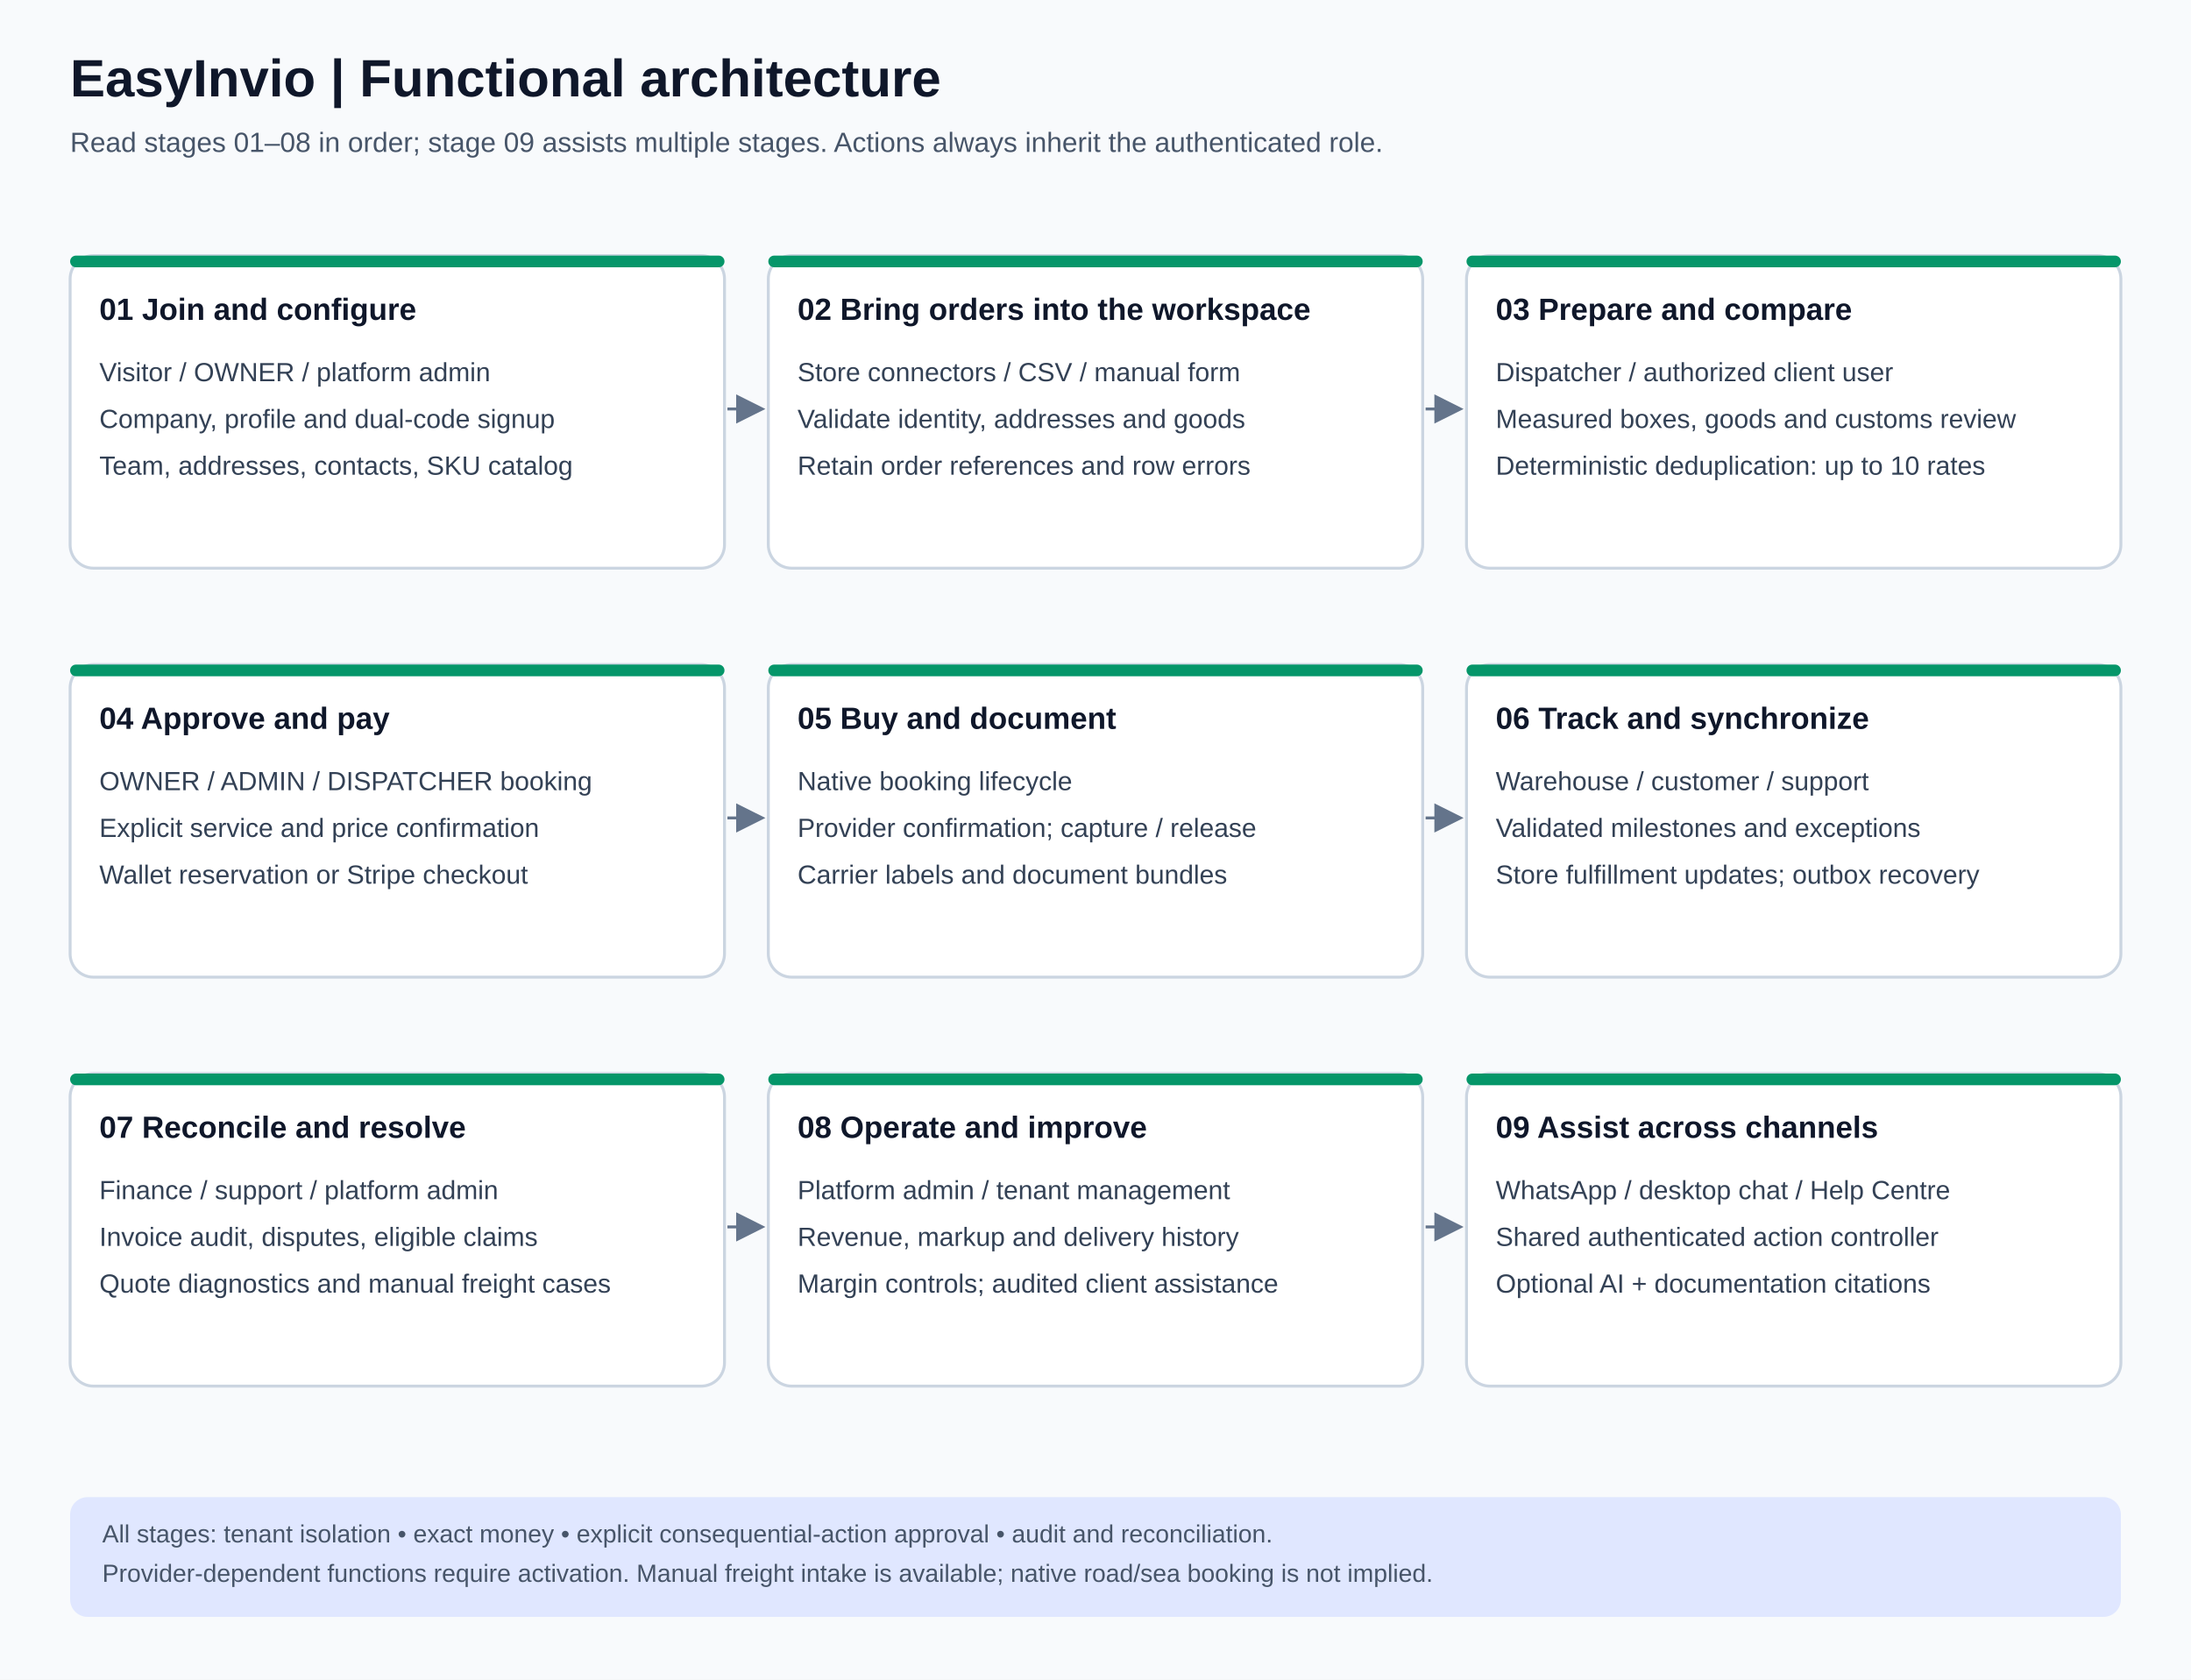
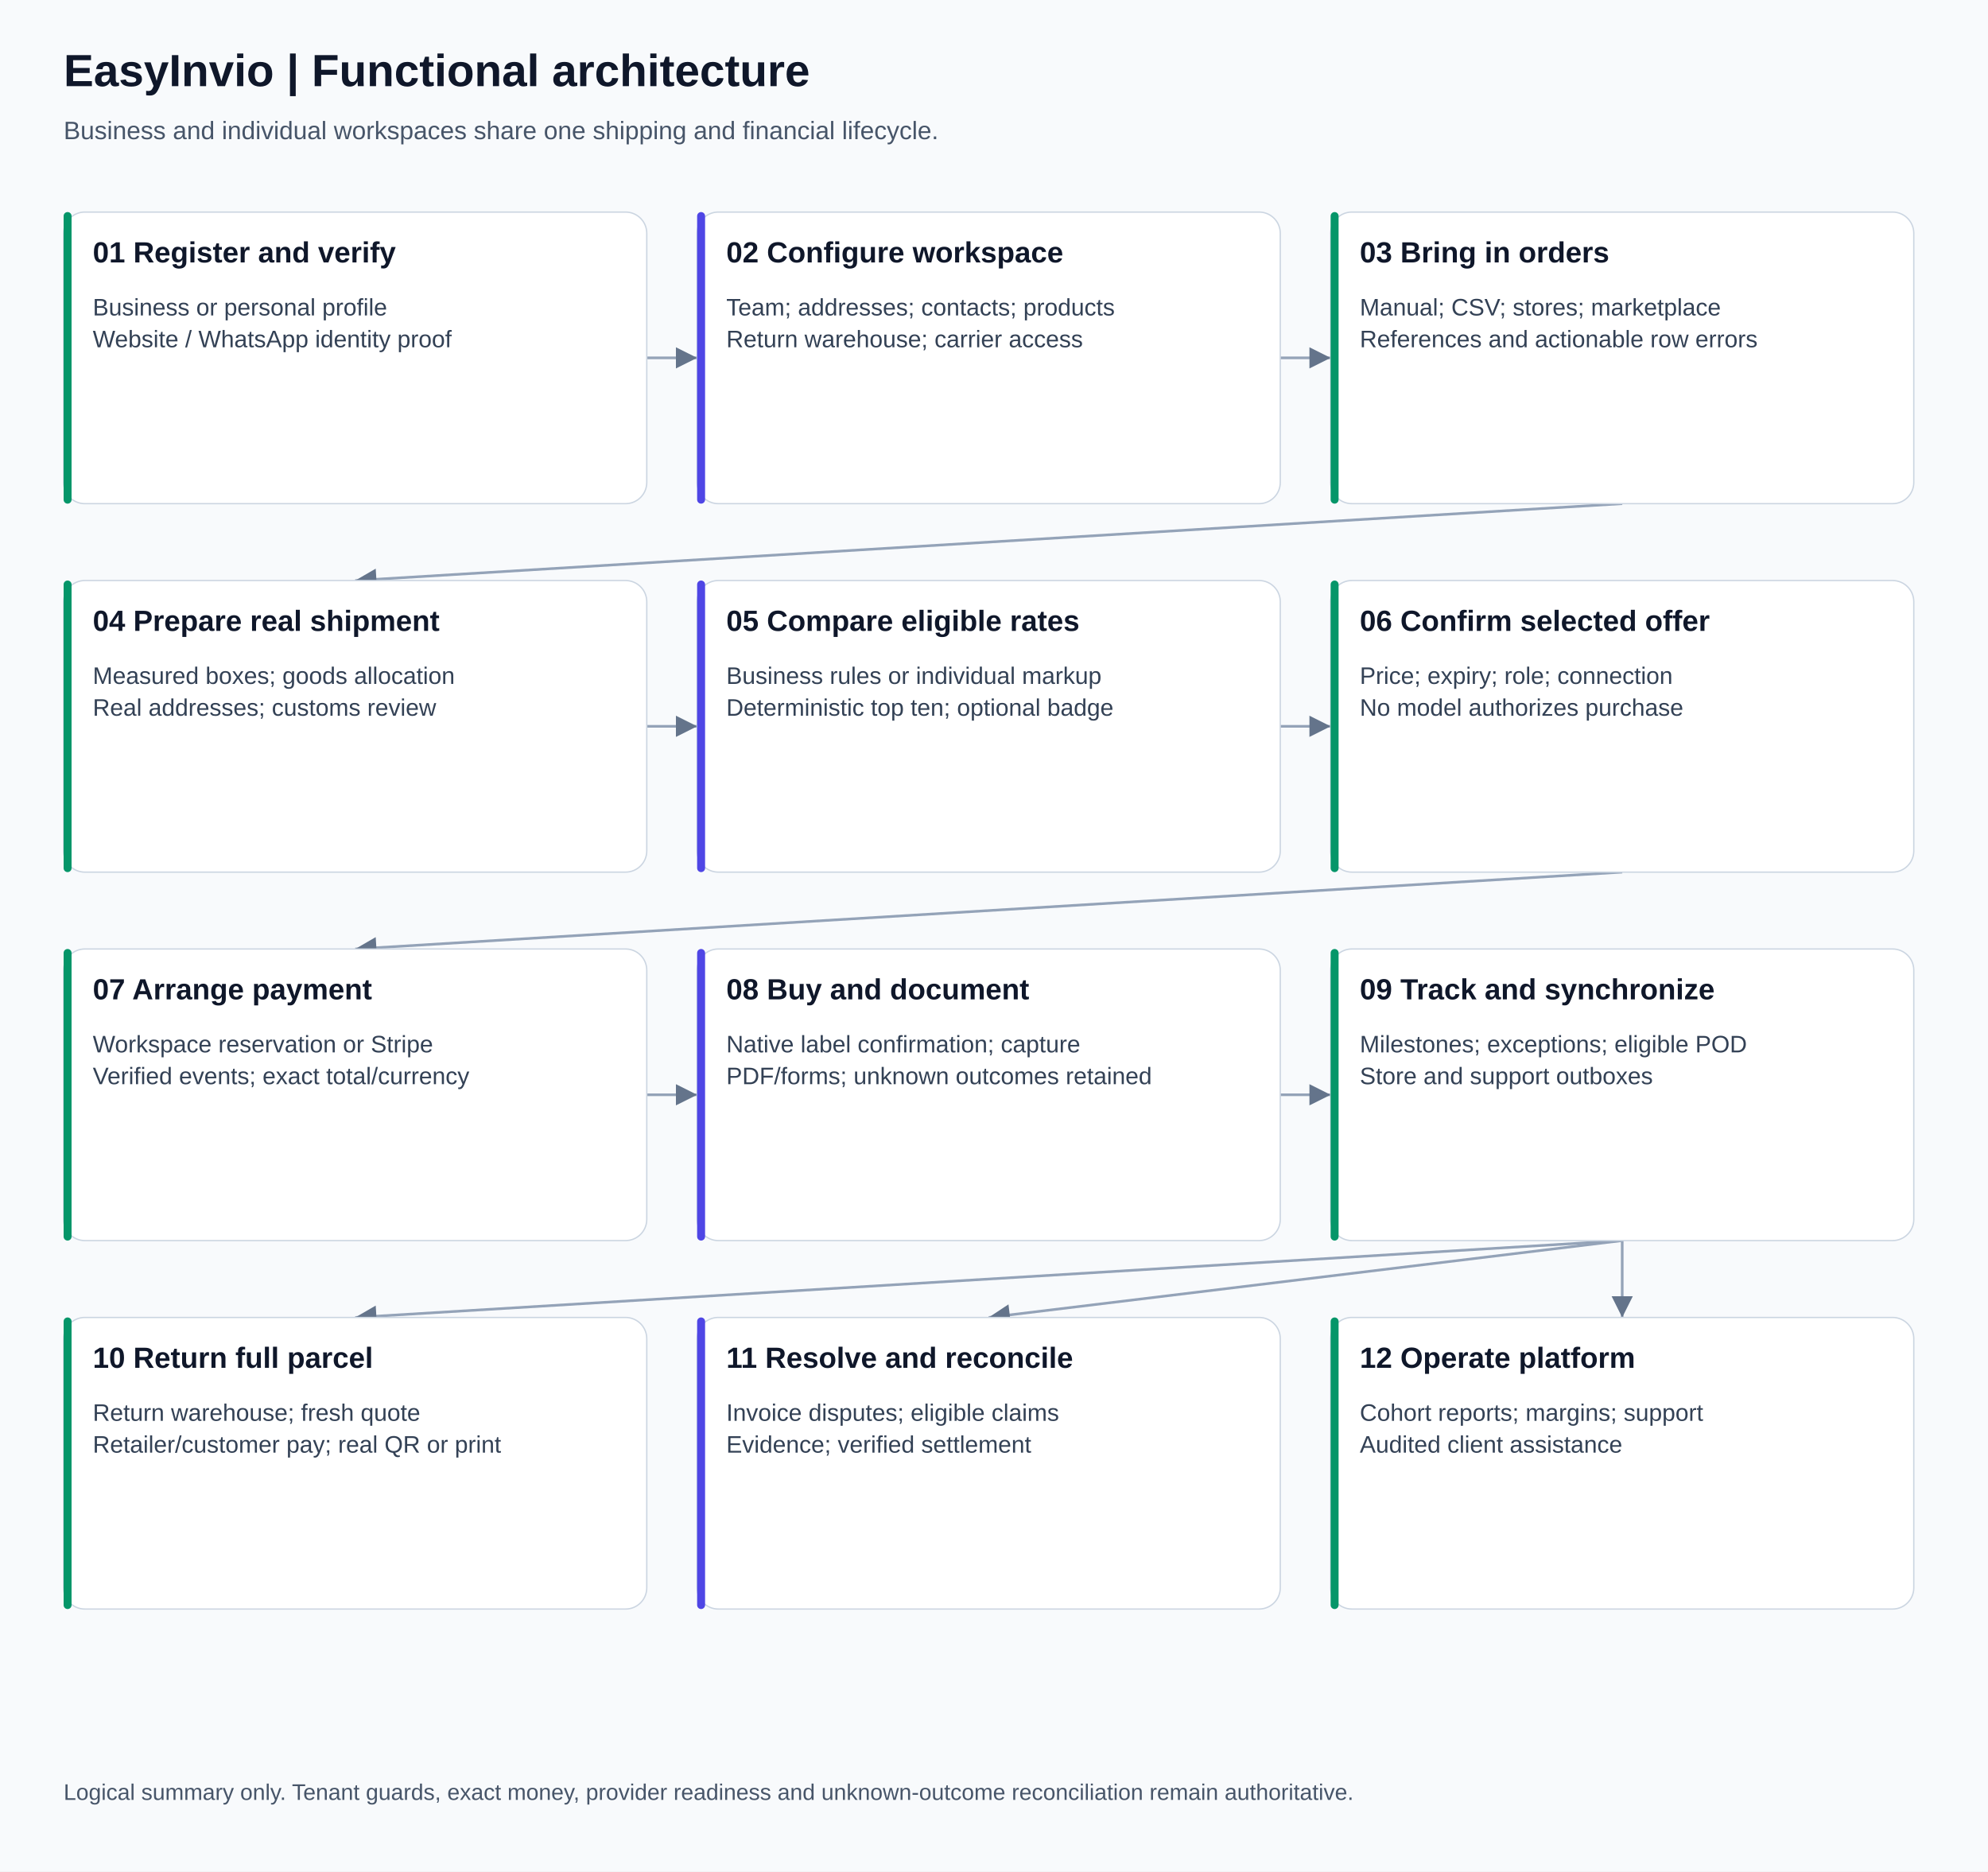
- <svg xmlns="http://www.w3.org/2000/svg" width="1500" height="1150" viewBox="0 0 1500 1150" role="img">
+ <svg xmlns="http://www.w3.org/2000/svg" width="1500" height="1412" viewBox="0 0 1500 1412" role="img">
  <defs>
-     <marker id="arrow" markerWidth="10" markerHeight="10" refX="8" refY="5" orient="auto">
-       <path d="M0 0L10 5L0 10" fill="#64748b" />
+     <marker id="arrow" markerWidth="9" markerHeight="9" refX="8" refY="4" orient="auto">
+       <path d="M0 0L8 4L0 8Z" fill="#64748b" />
    </marker>
  </defs>
-   <rect width="1500" height="1150" fill="#f8fafc" />
-   <style>text{font-family:Arial,sans-serif}.title{font-size:36px;font-weight:700;fill:#0f172a}.sub{font-size:19px;fill:#475569}.head{font-size:21px;font-weight:700;fill:#0f172a}.body{font-size:18px;fill:#334155}.small{font-size:17px;fill:#475569}</style>
-   <text x="48" y="66" style="font-family:Arial,sans-serif;font-size:36px;font-weight:700;fill:#0f172a">EasyInvio | Functional architecture</text>
-   <text x="48" y="104" style="font-family:Arial,sans-serif;font-size:19px;fill:#475569">Read stages 01–08 in order; stage 09 assists multiple stages. Actions always inherit the authenticated role.</text>
-   <rect x="48" y="175" width="448" height="214" rx="16" fill="white" stroke="#cbd5e1" stroke-width="2" />
-   <rect x="48" y="175" width="448" height="8" rx="4" fill="#059669" />
-   <text x="68" y="219" style="font-family:Arial,sans-serif;font-size:21px;font-weight:700;fill:#0f172a">01  Join and configure</text>
-   <text x="68" y="261" style="font-family:Arial,sans-serif;font-size:18px;fill:#334155">Visitor / OWNER / platform admin</text>
-   <text x="68" y="293" style="font-family:Arial,sans-serif;font-size:18px;fill:#334155">Company, profile and dual-code signup</text>
-   <text x="68" y="325" style="font-family:Arial,sans-serif;font-size:18px;fill:#334155">Team, addresses, contacts, SKU catalog</text>
-   <path d="M498 280H520" stroke="#64748b" stroke-width="2" marker-end="url(#arrow)" />
-   <rect x="526" y="175" width="448" height="214" rx="16" fill="white" stroke="#cbd5e1" stroke-width="2" />
-   <rect x="526" y="175" width="448" height="8" rx="4" fill="#059669" />
-   <text x="546" y="219" style="font-family:Arial,sans-serif;font-size:21px;font-weight:700;fill:#0f172a">02  Bring orders into the workspace</text>
-   <text x="546" y="261" style="font-family:Arial,sans-serif;font-size:18px;fill:#334155">Store connectors / CSV / manual form</text>
-   <text x="546" y="293" style="font-family:Arial,sans-serif;font-size:18px;fill:#334155">Validate identity, addresses and goods</text>
-   <text x="546" y="325" style="font-family:Arial,sans-serif;font-size:18px;fill:#334155">Retain order references and row errors</text>
-   <path d="M976 280H998" stroke="#64748b" stroke-width="2" marker-end="url(#arrow)" />
-   <rect x="1004" y="175" width="448" height="214" rx="16" fill="white" stroke="#cbd5e1" stroke-width="2" />
-   <rect x="1004" y="175" width="448" height="8" rx="4" fill="#059669" />
-   <text x="1024" y="219" style="font-family:Arial,sans-serif;font-size:21px;font-weight:700;fill:#0f172a">03  Prepare and compare</text>
-   <text x="1024" y="261" style="font-family:Arial,sans-serif;font-size:18px;fill:#334155">Dispatcher / authorized client user</text>
-   <text x="1024" y="293" style="font-family:Arial,sans-serif;font-size:18px;fill:#334155">Measured boxes, goods and customs review</text>
-   <text x="1024" y="325" style="font-family:Arial,sans-serif;font-size:18px;fill:#334155">Deterministic deduplication: up to 10 rates</text>
-   <rect x="48" y="455" width="448" height="214" rx="16" fill="white" stroke="#cbd5e1" stroke-width="2" />
-   <rect x="48" y="455" width="448" height="8" rx="4" fill="#059669" />
-   <text x="68" y="499" style="font-family:Arial,sans-serif;font-size:21px;font-weight:700;fill:#0f172a">04  Approve and pay</text>
-   <text x="68" y="541" style="font-family:Arial,sans-serif;font-size:18px;fill:#334155">OWNER / ADMIN / DISPATCHER booking</text>
-   <text x="68" y="573" style="font-family:Arial,sans-serif;font-size:18px;fill:#334155">Explicit service and price confirmation</text>
-   <text x="68" y="605" style="font-family:Arial,sans-serif;font-size:18px;fill:#334155">Wallet reservation or Stripe checkout</text>
-   <path d="M498 560H520" stroke="#64748b" stroke-width="2" marker-end="url(#arrow)" />
-   <rect x="526" y="455" width="448" height="214" rx="16" fill="white" stroke="#cbd5e1" stroke-width="2" />
-   <rect x="526" y="455" width="448" height="8" rx="4" fill="#059669" />
-   <text x="546" y="499" style="font-family:Arial,sans-serif;font-size:21px;font-weight:700;fill:#0f172a">05  Buy and document</text>
-   <text x="546" y="541" style="font-family:Arial,sans-serif;font-size:18px;fill:#334155">Native booking lifecycle</text>
-   <text x="546" y="573" style="font-family:Arial,sans-serif;font-size:18px;fill:#334155">Provider confirmation; capture / release</text>
-   <text x="546" y="605" style="font-family:Arial,sans-serif;font-size:18px;fill:#334155">Carrier labels and document bundles</text>
-   <path d="M976 560H998" stroke="#64748b" stroke-width="2" marker-end="url(#arrow)" />
-   <rect x="1004" y="455" width="448" height="214" rx="16" fill="white" stroke="#cbd5e1" stroke-width="2" />
-   <rect x="1004" y="455" width="448" height="8" rx="4" fill="#059669" />
-   <text x="1024" y="499" style="font-family:Arial,sans-serif;font-size:21px;font-weight:700;fill:#0f172a">06  Track and synchronize</text>
-   <text x="1024" y="541" style="font-family:Arial,sans-serif;font-size:18px;fill:#334155">Warehouse / customer / support</text>
-   <text x="1024" y="573" style="font-family:Arial,sans-serif;font-size:18px;fill:#334155">Validated milestones and exceptions</text>
-   <text x="1024" y="605" style="font-family:Arial,sans-serif;font-size:18px;fill:#334155">Store fulfillment updates; outbox recovery</text>
-   <rect x="48" y="735" width="448" height="214" rx="16" fill="white" stroke="#cbd5e1" stroke-width="2" />
-   <rect x="48" y="735" width="448" height="8" rx="4" fill="#059669" />
-   <text x="68" y="779" style="font-family:Arial,sans-serif;font-size:21px;font-weight:700;fill:#0f172a">07  Reconcile and resolve</text>
-   <text x="68" y="821" style="font-family:Arial,sans-serif;font-size:18px;fill:#334155">Finance / support / platform admin</text>
-   <text x="68" y="853" style="font-family:Arial,sans-serif;font-size:18px;fill:#334155">Invoice audit, disputes, eligible claims</text>
-   <text x="68" y="885" style="font-family:Arial,sans-serif;font-size:18px;fill:#334155">Quote diagnostics and manual freight cases</text>
-   <path d="M498 840H520" stroke="#64748b" stroke-width="2" marker-end="url(#arrow)" />
-   <rect x="526" y="735" width="448" height="214" rx="16" fill="white" stroke="#cbd5e1" stroke-width="2" />
-   <rect x="526" y="735" width="448" height="8" rx="4" fill="#059669" />
-   <text x="546" y="779" style="font-family:Arial,sans-serif;font-size:21px;font-weight:700;fill:#0f172a">08  Operate and improve</text>
-   <text x="546" y="821" style="font-family:Arial,sans-serif;font-size:18px;fill:#334155">Platform admin / tenant management</text>
-   <text x="546" y="853" style="font-family:Arial,sans-serif;font-size:18px;fill:#334155">Revenue, markup and delivery history</text>
-   <text x="546" y="885" style="font-family:Arial,sans-serif;font-size:18px;fill:#334155">Margin controls; audited client assistance</text>
-   <path d="M976 840H998" stroke="#64748b" stroke-width="2" marker-end="url(#arrow)" />
-   <rect x="1004" y="735" width="448" height="214" rx="16" fill="white" stroke="#cbd5e1" stroke-width="2" />
-   <rect x="1004" y="735" width="448" height="8" rx="4" fill="#059669" />
-   <text x="1024" y="779" style="font-family:Arial,sans-serif;font-size:21px;font-weight:700;fill:#0f172a">09  Assist across channels</text>
-   <text x="1024" y="821" style="font-family:Arial,sans-serif;font-size:18px;fill:#334155">WhatsApp / desktop chat / Help Centre</text>
-   <text x="1024" y="853" style="font-family:Arial,sans-serif;font-size:18px;fill:#334155">Shared authenticated action controller</text>
-   <text x="1024" y="885" style="font-family:Arial,sans-serif;font-size:18px;fill:#334155">Optional AI + documentation citations</text>
-   <rect x="48" y="1025" width="1404" height="82" rx="12" fill="#e0e7ff" />
-   <text x="70" y="1056" style="font-family:Arial,sans-serif;font-size:17px;fill:#475569">All stages: tenant isolation • exact money • explicit consequential-action approval • audit and reconciliation.</text>
-   <text x="70" y="1083" style="font-family:Arial,sans-serif;font-size:17px;fill:#475569">Provider-dependent functions require activation. Manual freight intake is available; native road/sea booking is not implied.</text>
-   <path d="M512 275L520 280L512 285Z" fill="#64748b" />
-   <path d="M990 275L998 280L990 285Z" fill="#64748b" />
-   <path d="M512 555L520 560L512 565Z" fill="#64748b" />
-   <path d="M990 555L998 560L990 565Z" fill="#64748b" />
-   <path d="M512 835L520 840L512 845Z" fill="#64748b" />
-   <path d="M990 835L998 840L990 845Z" fill="#64748b" />
+   <rect width="1500" height="1412" fill="#f8fafc" />
+   <text x="48" y="65" style="font:700 34px Arial,sans-serif;fill:#0f172a">EasyInvio | Functional architecture</text>
+   <text x="48" y="105" style="font:19px Arial,sans-serif;fill:#475569">Business and individual workspaces share one shipping and financial lifecycle.</text>
+   <path d="M488 270L526 270" stroke="#94a3b8" stroke-width="2" fill="none" marker-end="url(#arrow)" />
+   <path d="M966 270L1004 270" stroke="#94a3b8" stroke-width="2" fill="none" marker-end="url(#arrow)" />
+   <path d="M1224 380L268 438" stroke="#94a3b8" stroke-width="2" fill="none" marker-end="url(#arrow)" />
+   <path d="M488 548L526 548" stroke="#94a3b8" stroke-width="2" fill="none" marker-end="url(#arrow)" />
+   <path d="M966 548L1004 548" stroke="#94a3b8" stroke-width="2" fill="none" marker-end="url(#arrow)" />
+   <path d="M1224 658L268 716" stroke="#94a3b8" stroke-width="2" fill="none" marker-end="url(#arrow)" />
+   <path d="M488 826L526 826" stroke="#94a3b8" stroke-width="2" fill="none" marker-end="url(#arrow)" />
+   <path d="M966 826L1004 826" stroke="#94a3b8" stroke-width="2" fill="none" marker-end="url(#arrow)" />
+   <path d="M1224 936L268 994" stroke="#94a3b8" stroke-width="2" fill="none" marker-end="url(#arrow)" />
+   <path d="M1224 936L746 994" stroke="#94a3b8" stroke-width="2" fill="none" marker-end="url(#arrow)" />
+   <path d="M1224 936L1224 994" stroke="#94a3b8" stroke-width="2" fill="none" marker-end="url(#arrow)" />
+   <g data-node="join">
+     <rect x="48" y="160" width="440" height="220" rx="16" fill="white" stroke="#cbd5e1" />
+     <rect x="48" y="160" width="6" height="220" rx="3" fill="#059669" />
+     <text x="70" y="198" style="font:700 22px Arial,sans-serif;fill:#0f172a">01 Register and verify</text>
+     <text x="70" y="238" style="font:18px Arial,sans-serif;fill:#334155">Business or personal profile</text>
+     <text x="70" y="262" style="font:18px Arial,sans-serif;fill:#334155">Website / WhatsApp identity proof</text>
+   </g>
+   <g data-node="setup">
+     <rect x="526" y="160" width="440" height="220" rx="16" fill="white" stroke="#cbd5e1" />
+     <rect x="526" y="160" width="6" height="220" rx="3" fill="#4f46e5" />
+     <text x="548" y="198" style="font:700 22px Arial,sans-serif;fill:#0f172a">02 Configure workspace</text>
+     <text x="548" y="238" style="font:18px Arial,sans-serif;fill:#334155">Team; addresses; contacts; products</text>
+     <text x="548" y="262" style="font:18px Arial,sans-serif;fill:#334155">Return warehouse; carrier access</text>
+   </g>
+   <g data-node="intake">
+     <rect x="1004" y="160" width="440" height="220" rx="16" fill="white" stroke="#cbd5e1" />
+     <rect x="1004" y="160" width="6" height="220" rx="3" fill="#059669" />
+     <text x="1026" y="198" style="font:700 22px Arial,sans-serif;fill:#0f172a">03 Bring in orders</text>
+     <text x="1026" y="238" style="font:18px Arial,sans-serif;fill:#334155">Manual; CSV; stores; marketplace</text>
+     <text x="1026" y="262" style="font:18px Arial,sans-serif;fill:#334155">References and actionable row errors</text>
+   </g>
+   <g data-node="prepare">
+     <rect x="48" y="438" width="440" height="220" rx="16" fill="white" stroke="#cbd5e1" />
+     <rect x="48" y="438" width="6" height="220" rx="3" fill="#059669" />
+     <text x="70" y="476" style="font:700 22px Arial,sans-serif;fill:#0f172a">04 Prepare real shipment</text>
+     <text x="70" y="516" style="font:18px Arial,sans-serif;fill:#334155">Measured boxes; goods allocation</text>
+     <text x="70" y="540" style="font:18px Arial,sans-serif;fill:#334155">Real addresses; customs review</text>
+   </g>
+   <g data-node="rate">
+     <rect x="526" y="438" width="440" height="220" rx="16" fill="white" stroke="#cbd5e1" />
+     <rect x="526" y="438" width="6" height="220" rx="3" fill="#4f46e5" />
+     <text x="548" y="476" style="font:700 22px Arial,sans-serif;fill:#0f172a">05 Compare eligible rates</text>
+     <text x="548" y="516" style="font:18px Arial,sans-serif;fill:#334155">Business rules or individual markup</text>
+     <text x="548" y="540" style="font:18px Arial,sans-serif;fill:#334155">Deterministic top ten; optional badge</text>
+   </g>
+   <g data-node="select">
+     <rect x="1004" y="438" width="440" height="220" rx="16" fill="white" stroke="#cbd5e1" />
+     <rect x="1004" y="438" width="6" height="220" rx="3" fill="#059669" />
+     <text x="1026" y="476" style="font:700 22px Arial,sans-serif;fill:#0f172a">06 Confirm selected offer</text>
+     <text x="1026" y="516" style="font:18px Arial,sans-serif;fill:#334155">Price; expiry; role; connection</text>
+     <text x="1026" y="540" style="font:18px Arial,sans-serif;fill:#334155">No model authorizes purchase</text>
+   </g>
+   <g data-node="pay">
+     <rect x="48" y="716" width="440" height="220" rx="16" fill="white" stroke="#cbd5e1" />
+     <rect x="48" y="716" width="6" height="220" rx="3" fill="#059669" />
+     <text x="70" y="754" style="font:700 22px Arial,sans-serif;fill:#0f172a">07 Arrange payment</text>
+     <text x="70" y="794" style="font:18px Arial,sans-serif;fill:#334155">Workspace reservation or Stripe</text>
+     <text x="70" y="818" style="font:18px Arial,sans-serif;fill:#334155">Verified events; exact total/currency</text>
+   </g>
+   <g data-node="book">
+     <rect x="526" y="716" width="440" height="220" rx="16" fill="white" stroke="#cbd5e1" />
+     <rect x="526" y="716" width="6" height="220" rx="3" fill="#4f46e5" />
+     <text x="548" y="754" style="font:700 22px Arial,sans-serif;fill:#0f172a">08 Buy and document</text>
+     <text x="548" y="794" style="font:18px Arial,sans-serif;fill:#334155">Native label confirmation; capture</text>
+     <text x="548" y="818" style="font:18px Arial,sans-serif;fill:#334155">PDF/forms; unknown outcomes retained</text>
+   </g>
+   <g data-node="track">
+     <rect x="1004" y="716" width="440" height="220" rx="16" fill="white" stroke="#cbd5e1" />
+     <rect x="1004" y="716" width="6" height="220" rx="3" fill="#059669" />
+     <text x="1026" y="754" style="font:700 22px Arial,sans-serif;fill:#0f172a">09 Track and synchronize</text>
+     <text x="1026" y="794" style="font:18px Arial,sans-serif;fill:#334155">Milestones; exceptions; eligible POD</text>
+     <text x="1026" y="818" style="font:18px Arial,sans-serif;fill:#334155">Store and support outboxes</text>
+   </g>
+   <g data-node="returns">
+     <rect x="48" y="994" width="440" height="220" rx="16" fill="white" stroke="#cbd5e1" />
+     <rect x="48" y="994" width="6" height="220" rx="3" fill="#059669" />
+     <text x="70" y="1032" style="font:700 22px Arial,sans-serif;fill:#0f172a">10 Return full parcel</text>
+     <text x="70" y="1072" style="font:18px Arial,sans-serif;fill:#334155">Return warehouse; fresh quote</text>
+     <text x="70" y="1096" style="font:18px Arial,sans-serif;fill:#334155">Retailer/customer pay; real QR or print</text>
+   </g>
+   <g data-node="resolve">
+     <rect x="526" y="994" width="440" height="220" rx="16" fill="white" stroke="#cbd5e1" />
+     <rect x="526" y="994" width="6" height="220" rx="3" fill="#4f46e5" />
+     <text x="548" y="1032" style="font:700 22px Arial,sans-serif;fill:#0f172a">11 Resolve and reconcile</text>
+     <text x="548" y="1072" style="font:18px Arial,sans-serif;fill:#334155">Invoice disputes; eligible claims</text>
+     <text x="548" y="1096" style="font:18px Arial,sans-serif;fill:#334155">Evidence; verified settlement</text>
+   </g>
+   <g data-node="operate">
+     <rect x="1004" y="994" width="440" height="220" rx="16" fill="white" stroke="#cbd5e1" />
+     <rect x="1004" y="994" width="6" height="220" rx="3" fill="#059669" />
+     <text x="1026" y="1032" style="font:700 22px Arial,sans-serif;fill:#0f172a">12 Operate platform</text>
+     <text x="1026" y="1072" style="font:18px Arial,sans-serif;fill:#334155">Cohort reports; margins; support</text>
+     <text x="1026" y="1096" style="font:18px Arial,sans-serif;fill:#334155">Audited client assistance</text>
+   </g>
+   <text x="48" y="1358" style="font:17px Arial,sans-serif;fill:#475569">Logical summary only. Tenant guards, exact money, provider readiness and unknown-outcome reconciliation remain authoritative.</text>
</svg>
